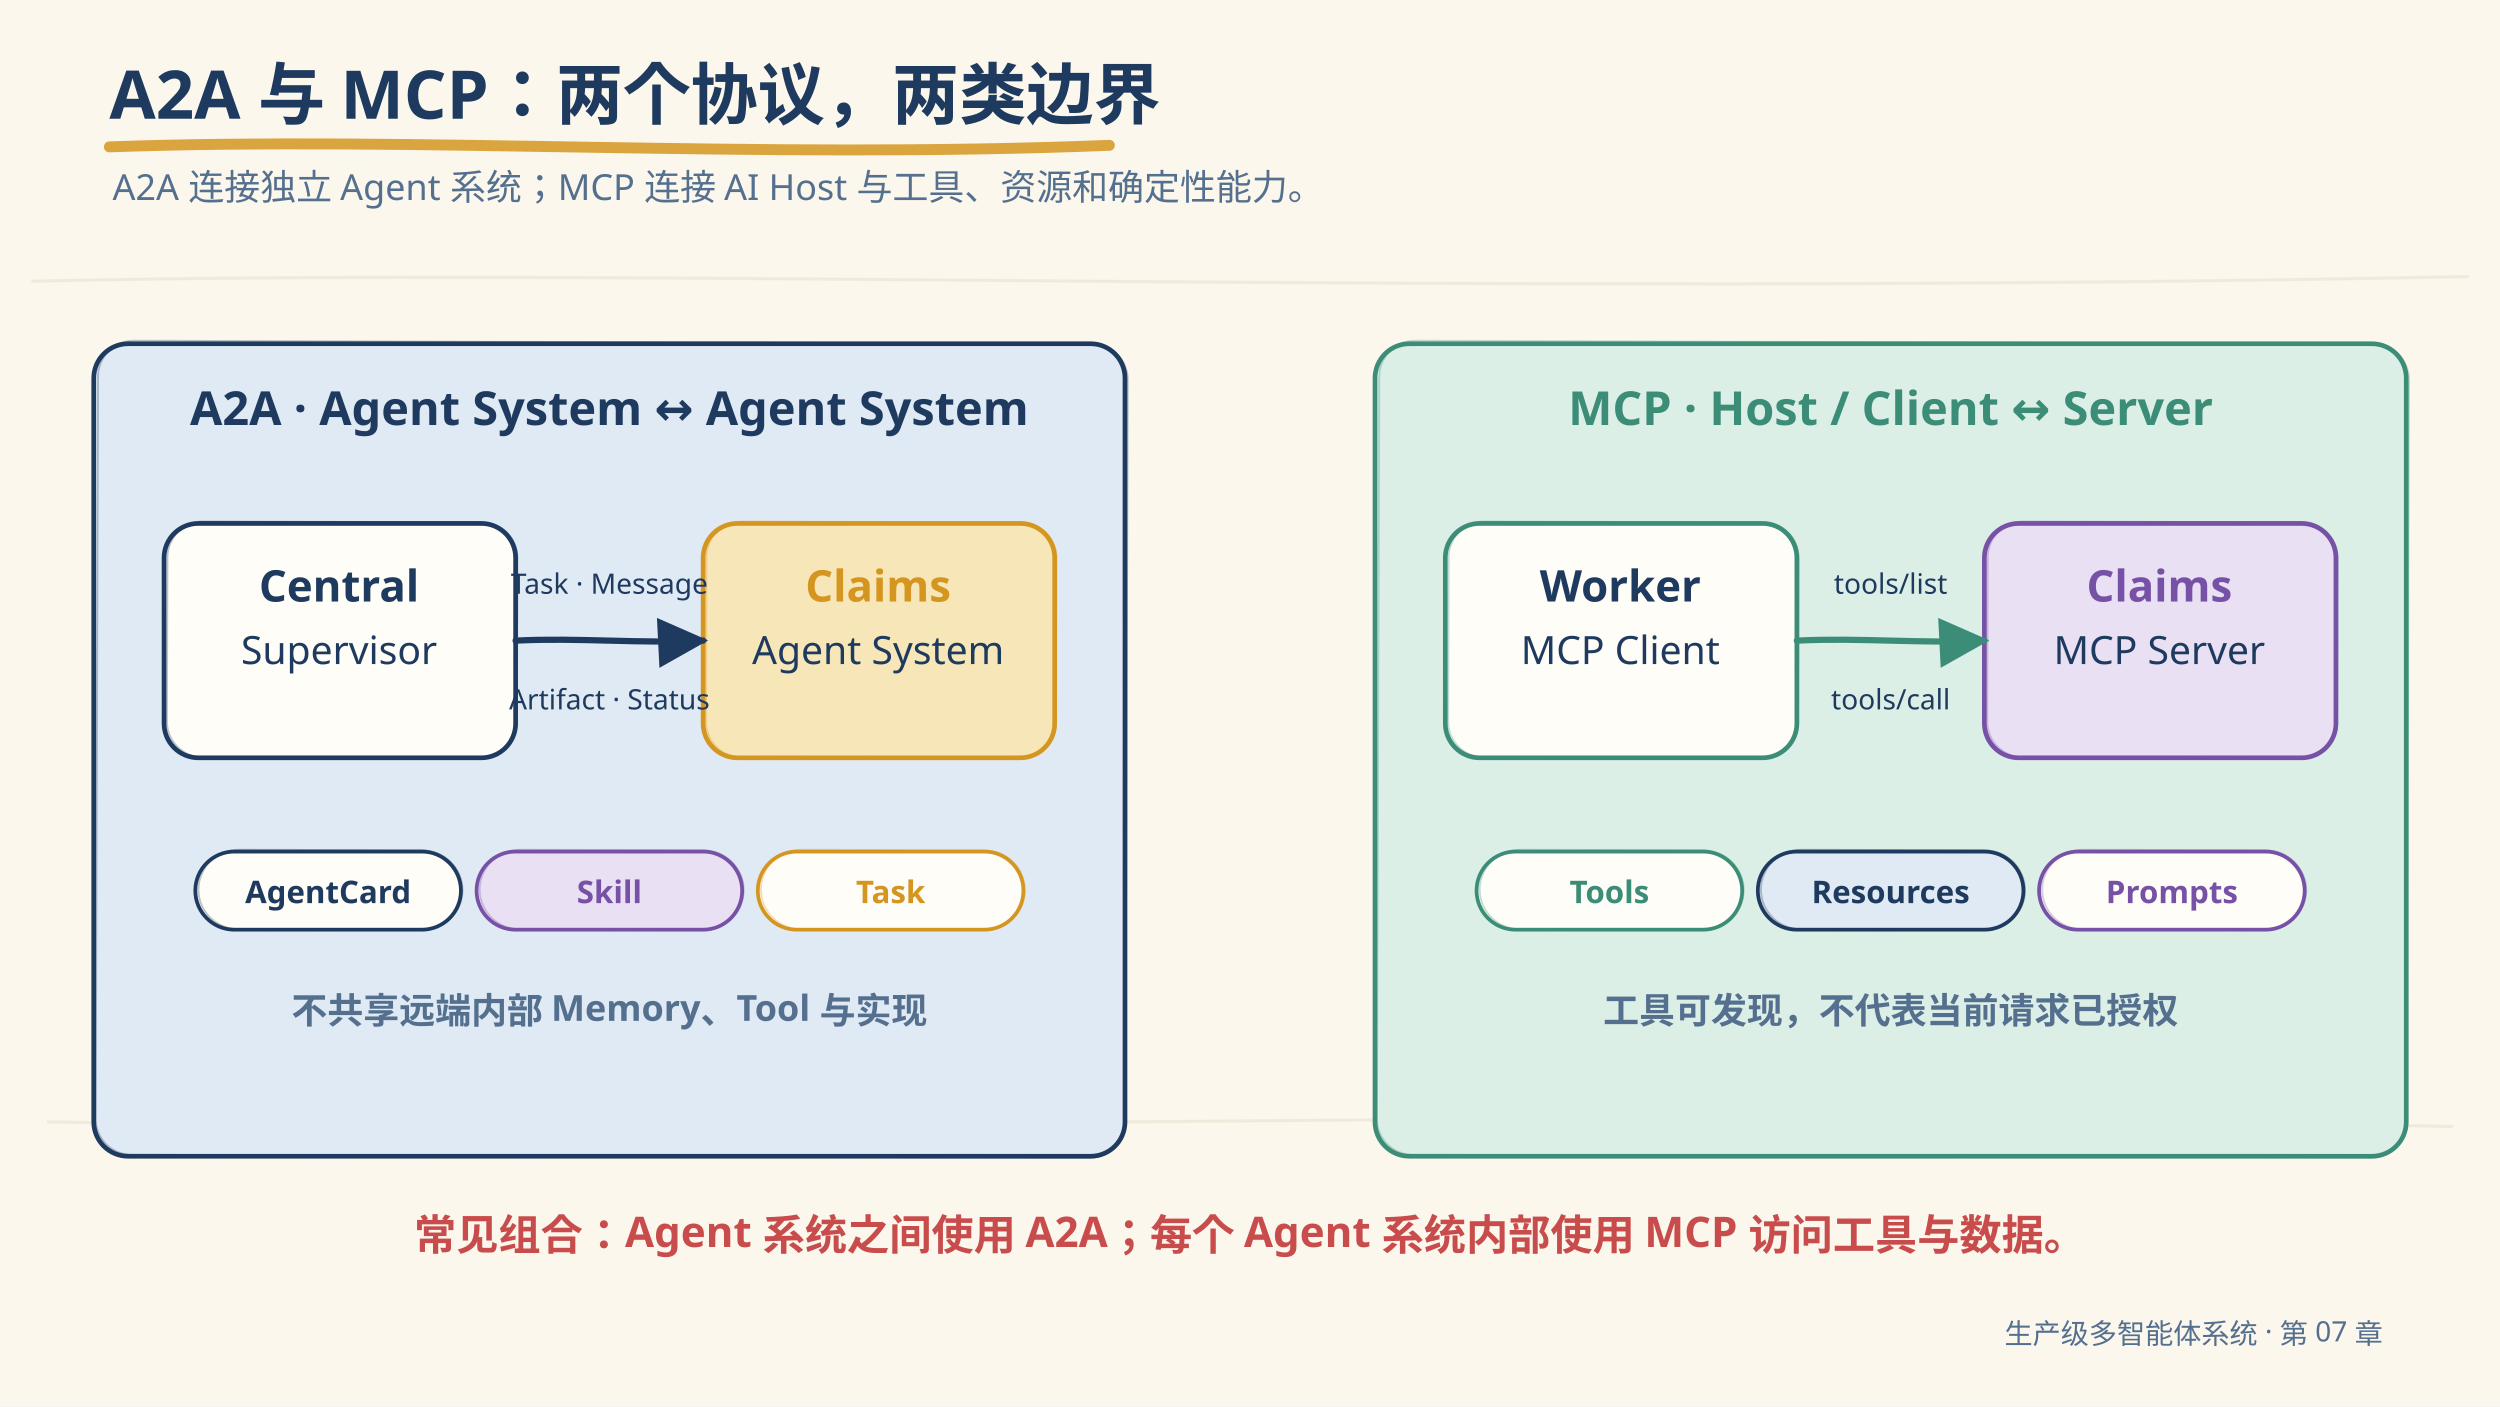
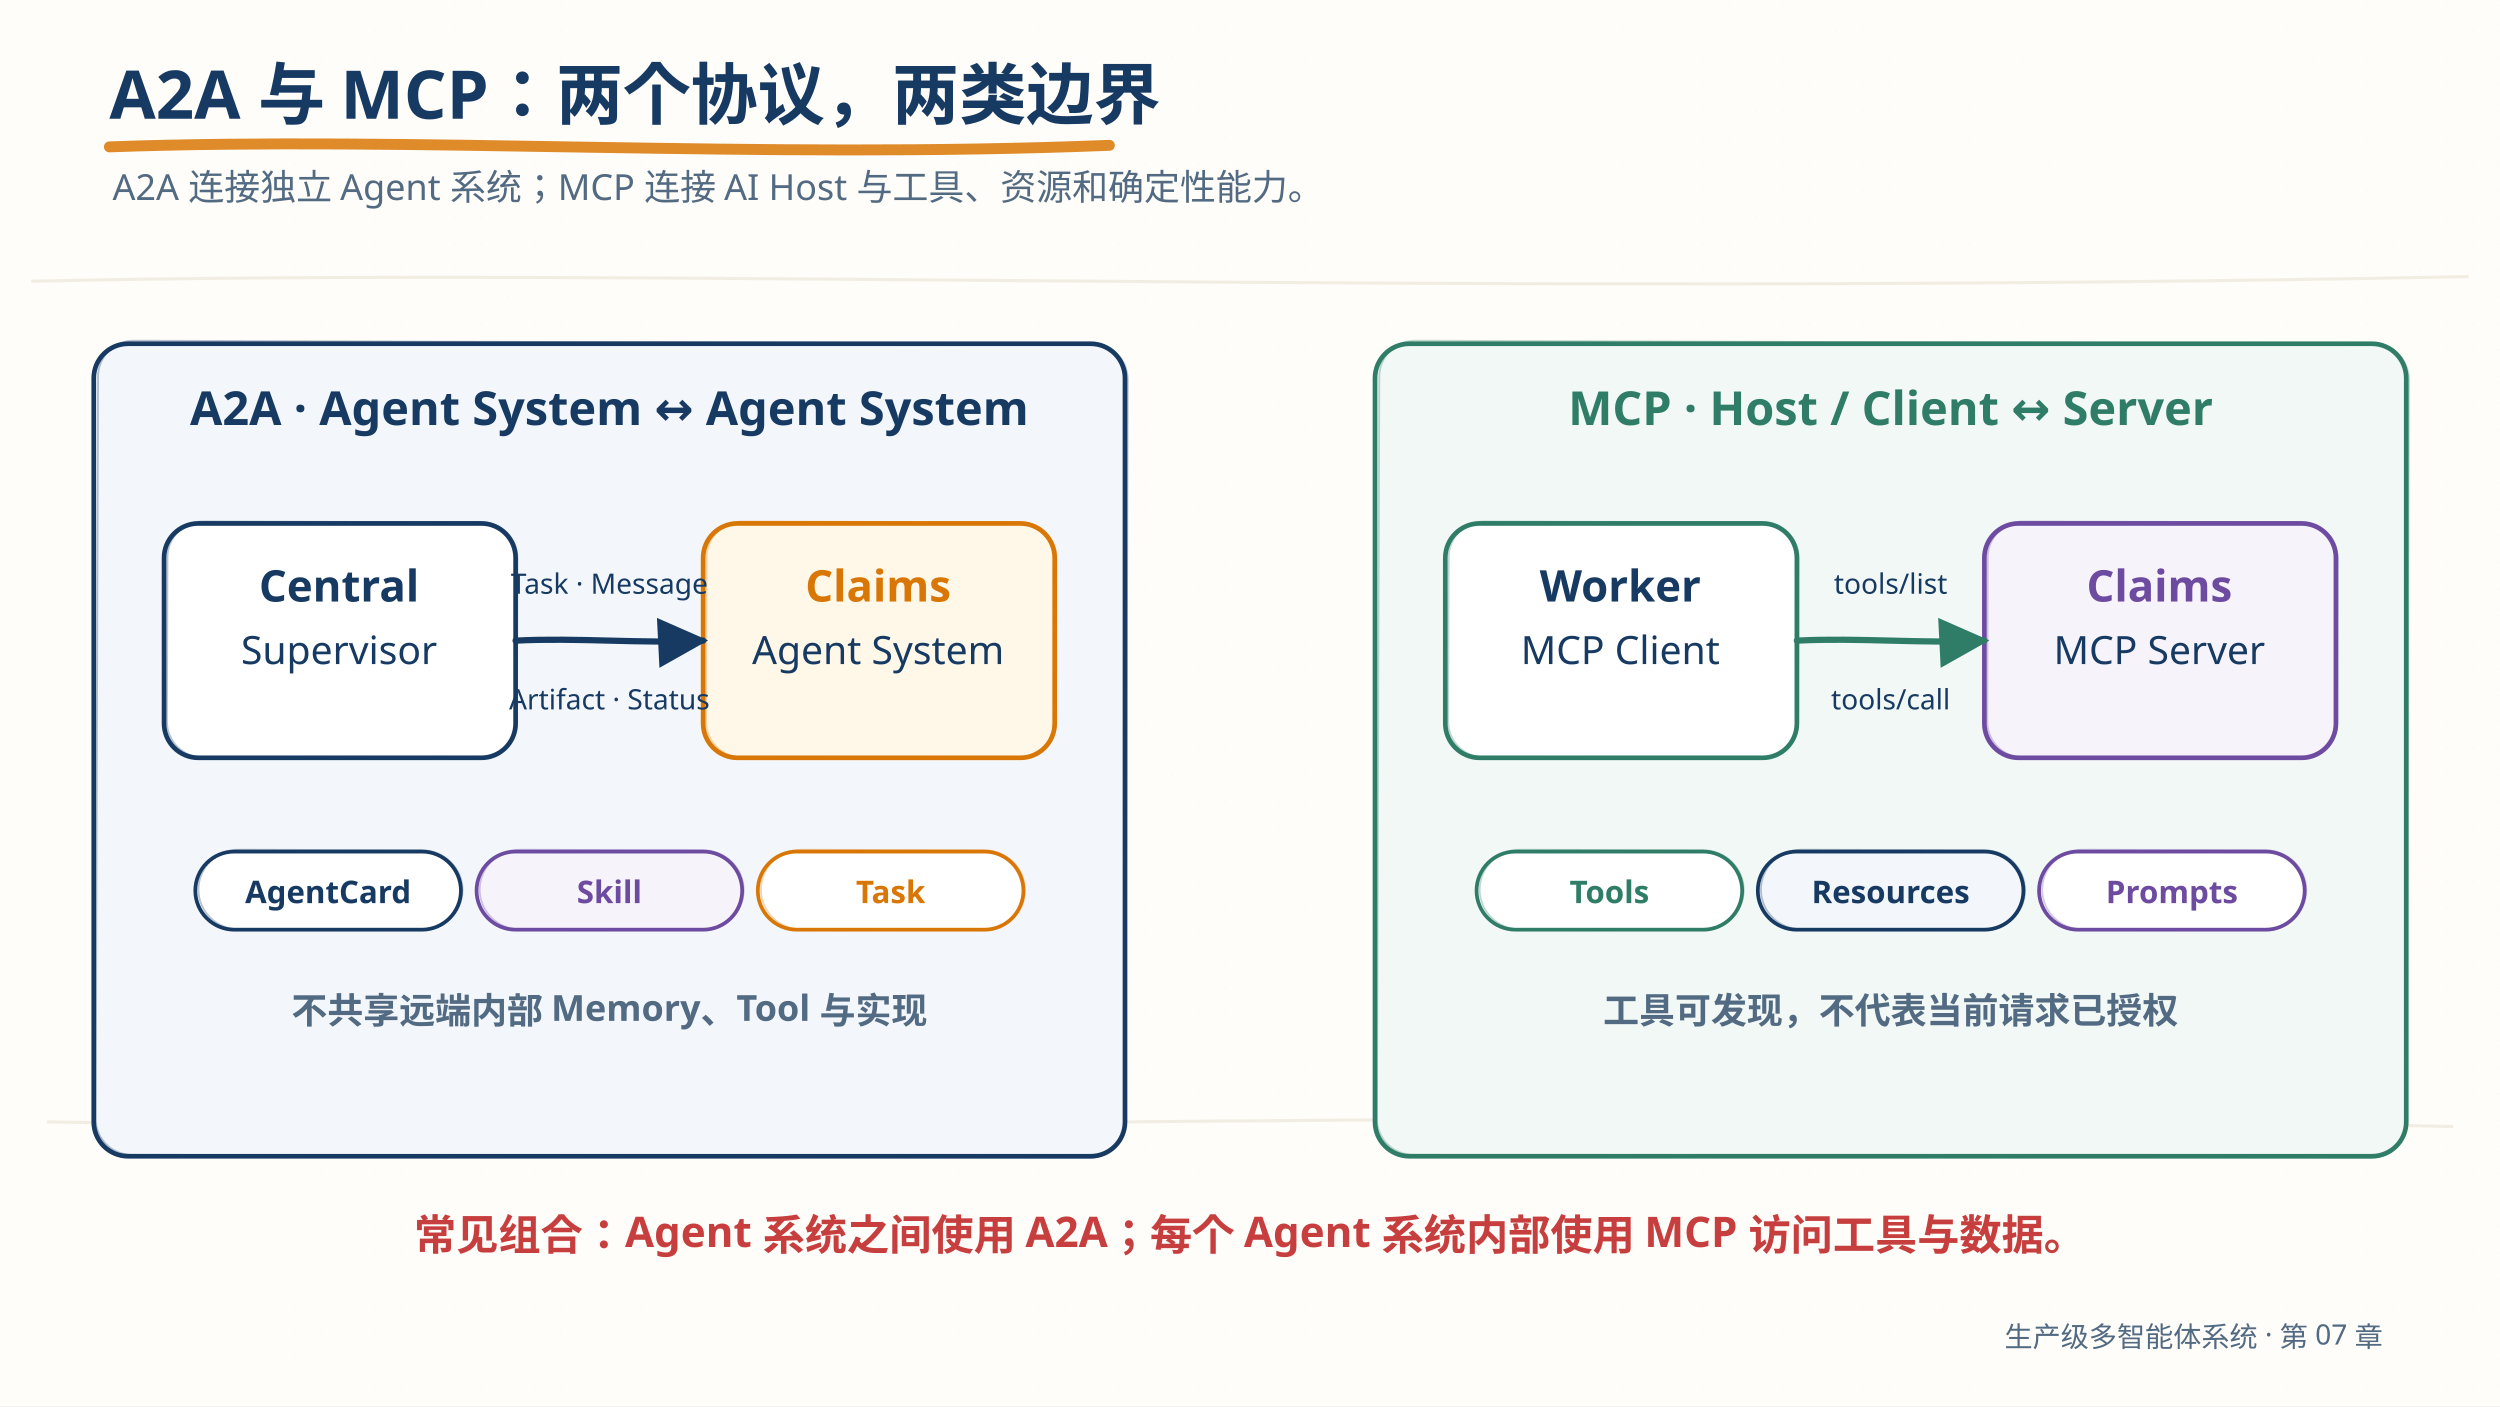
- <svg xmlns="http://www.w3.org/2000/svg" width="1600" height="900" viewBox="0 0 1600 900" role="img">
+ <svg xmlns="http://www.w3.org/2000/svg" width="1600" height="900" viewBox="0 0 1600 900" role="img" focusable="false" data-whiteboard-version="3">
  <defs>
+     <pattern id="whiteboard-paper-dots" width="17" height="17" patternUnits="userSpaceOnUse">
+       <circle cx="2" cy="3" r=".7" fill="#d7dee7" opacity=".34" />
+       <circle cx="13" cy="11" r=".45" fill="#eadfce" opacity=".3" />
+     </pattern>
    <marker id="arrow-1e3a5f" viewBox="0 0 10 10" refX="9" refY="5" markerWidth="8" markerHeight="8" orient="auto-start-reverse">
-       <path d="M 0 0 L 10 5 L 0 10 z" fill="#1e3a5f" />
+       <path d="M 0 0 L 10 5 L 0 10 z" fill="#173a63" />
    </marker>
    <marker id="arrow-d59621" viewBox="0 0 10 10" refX="9" refY="5" markerWidth="8" markerHeight="8" orient="auto-start-reverse">
-       <path d="M 0 0 L 10 5 L 0 10 z" fill="#d59621" />
+       <path d="M 0 0 L 10 5 L 0 10 z" fill="#d97706" />
    </marker>
    <marker id="arrow-3c8d77" viewBox="0 0 10 10" refX="9" refY="5" markerWidth="8" markerHeight="8" orient="auto-start-reverse">
-       <path d="M 0 0 L 10 5 L 0 10 z" fill="#3c8d77" />
+       <path d="M 0 0 L 10 5 L 0 10 z" fill="#2f7d67" />
    </marker>
    <marker id="arrow-c94c4c" viewBox="0 0 10 10" refX="9" refY="5" markerWidth="8" markerHeight="8" orient="auto-start-reverse">
-       <path d="M 0 0 L 10 5 L 0 10 z" fill="#c94c4c" />
+       <path d="M 0 0 L 10 5 L 0 10 z" fill="#c73e3e" />
    </marker>
    <marker id="arrow-7651a6" viewBox="0 0 10 10" refX="9" refY="5" markerWidth="8" markerHeight="8" orient="auto-start-reverse">
-       <path d="M 0 0 L 10 5 L 0 10 z" fill="#7651a6" />
+       <path d="M 0 0 L 10 5 L 0 10 z" fill="#6d4ba0" />
    </marker>
    <marker id="arrow-55708f" viewBox="0 0 10 10" refX="9" refY="5" markerWidth="8" markerHeight="8" orient="auto-start-reverse">
-       <path d="M 0 0 L 10 5 L 0 10 z" fill="#55708f" />
+       <path d="M 0 0 L 10 5 L 0 10 z" fill="#526a82" />
    </marker>
  </defs>
-   <rect width="1600" height="900" fill="#fbf7ec" />
+   <rect width="1600" height="900" fill="#fffdf9" />
+   <g id="whiteboard-surface" aria-hidden="true" opacity=".22">
+     <rect width="1600" height="900" fill="url(#whiteboard-paper-dots)" />
+   </g>
  <path d="M 20 180 C 420 171, 920 190, 1580 177 M 30 718 C 530 727, 980 707, 1570 721" stroke="#e7dfce" stroke-width="2" fill="none" opacity=".52" />
-   <text x="70" y="76" font-family="'Kaiti SC','STKaiti','Noto Sans SC',sans-serif" font-size="43" font-weight="760" fill="#1e3a5f" text-anchor="start">
+   <text x="70" y="76" font-family="'Kaiti SC','STKaiti','Noto Sans SC',sans-serif" font-size="43" font-weight="760" fill="#173a63" text-anchor="start">
    <tspan x="70" dy="0">A2A 与 MCP：两个协议，两类边界</tspan>
  </text>
-   <path d="M 70 94 C 265 87, 485 102, 710 93" fill="none" stroke="#d59621" stroke-width="7" stroke-linecap="round" opacity=".85" />
-   <text x="72" y="128" font-family="'Kaiti SC','STKaiti','Noto Sans SC',sans-serif" font-size="23" font-weight="500" fill="#55708f" text-anchor="start">
+   <path d="M 70 94 C 265 87, 485 102, 710 93" fill="none" stroke="#d97706" stroke-width="7" stroke-linecap="round" opacity=".85" />
+   <text x="72" y="128" font-family="'Kaiti SC','STKaiti','Noto Sans SC',sans-serif" font-size="23" font-weight="500" fill="#526a82" text-anchor="start">
    <tspan x="72" dy="0">A2A 连接独立 Agent 系统；MCP 连接 AI Host 与工具、资源和确定性能力。</tspan>
  </text>
-   <rect x="60" y="220" width="660" height="520" rx="22" fill="#dfeaf4" stroke="#1e3a5f" stroke-width="3" />
-   <rect x="62" y="219" width="659" height="521" rx="23" fill="none" stroke="#1e3a5f" stroke-width="1.2" opacity=".3" transform="rotate(.18 390 480)" />
-   <text x="390" y="272" font-family="'Kaiti SC','STKaiti','Noto Sans SC',sans-serif" font-size="30" font-weight="760" fill="#1e3a5f" text-anchor="middle">
+   <rect x="60" y="220" width="660" height="520" rx="22" fill="#f3f7fb" stroke="#173a63" stroke-width="3" />
+   <rect x="62" y="219" width="659" height="521" rx="23" fill="none" stroke="#173a63" stroke-width="1.2" opacity=".3" transform="rotate(.18 390 480)" />
+   <text x="390" y="272" font-family="'Kaiti SC','STKaiti','Noto Sans SC',sans-serif" font-size="30" font-weight="760" fill="#173a63" text-anchor="middle">
    <tspan x="390" dy="0">A2A · Agent System ↔ Agent System</tspan>
  </text>
-   <rect x="105" y="335" width="225" height="150" rx="22" fill="#fffdf7" stroke="#1e3a5f" stroke-width="3" />
-   <rect x="107" y="334" width="224" height="151" rx="23" fill="none" stroke="#1e3a5f" stroke-width="1.2" opacity=".3" transform="rotate(.18 217.5 410)" />
-   <text x="217" y="385" font-family="'Kaiti SC','STKaiti','Noto Sans SC',sans-serif" font-size="28" font-weight="720" fill="#1e3a5f" text-anchor="middle">
+   <rect x="105" y="335" width="225" height="150" rx="22" fill="#ffffff" stroke="#173a63" stroke-width="3" />
+   <rect x="107" y="334" width="224" height="151" rx="23" fill="none" stroke="#173a63" stroke-width="1.2" opacity=".3" transform="rotate(.18 217.5 410)" />
+   <text x="217" y="385" font-family="'Kaiti SC','STKaiti','Noto Sans SC',sans-serif" font-size="28" font-weight="720" fill="#173a63" text-anchor="middle">
    <tspan x="217" dy="0">Central</tspan>
  </text>
-   <text x="217" y="425" font-family="'Kaiti SC','STKaiti','Noto Sans SC',sans-serif" font-size="25" font-weight="500" fill="#1e3a5f" text-anchor="middle">
+   <text x="217" y="425" font-family="'Kaiti SC','STKaiti','Noto Sans SC',sans-serif" font-size="25" font-weight="500" fill="#173a63" text-anchor="middle">
    <tspan x="217" dy="0">Supervisor</tspan>
  </text>
-   <rect x="450" y="335" width="225" height="150" rx="22" fill="#f7e7b8" stroke="#d59621" stroke-width="3" />
-   <rect x="452" y="334" width="224" height="151" rx="23" fill="none" stroke="#d59621" stroke-width="1.2" opacity=".3" transform="rotate(.18 562.5 410)" />
-   <text x="562" y="385" font-family="'Kaiti SC','STKaiti','Noto Sans SC',sans-serif" font-size="28" font-weight="720" fill="#d59621" text-anchor="middle">
+   <rect x="450" y="335" width="225" height="150" rx="22" fill="#fff8e8" stroke="#d97706" stroke-width="3" />
+   <rect x="452" y="334" width="224" height="151" rx="23" fill="none" stroke="#d97706" stroke-width="1.2" opacity=".3" transform="rotate(.18 562.5 410)" />
+   <text x="562" y="385" font-family="'Kaiti SC','STKaiti','Noto Sans SC',sans-serif" font-size="28" font-weight="720" fill="#d97706" text-anchor="middle">
    <tspan x="562" dy="0">Claims</tspan>
  </text>
-   <text x="562" y="425" font-family="'Kaiti SC','STKaiti','Noto Sans SC',sans-serif" font-size="25" font-weight="500" fill="#1e3a5f" text-anchor="middle">
+   <text x="562" y="425" font-family="'Kaiti SC','STKaiti','Noto Sans SC',sans-serif" font-size="25" font-weight="500" fill="#173a63" text-anchor="middle">
    <tspan x="562" dy="0">Agent System</tspan>
  </text>
-   <path d="M 330 410 C 370 408, 410 412, 450 410" fill="none" stroke="#1e3a5f" stroke-width="4" stroke-linecap="round" marker-end="url(#arrow-1e3a5f)" />
-   <text x="390" y="380" font-family="'Kaiti SC','STKaiti','Noto Sans SC',sans-serif" font-size="18" font-weight="500" fill="#1e3a5f" text-anchor="middle">
+   <path d="M 330 410 C 370 408, 410 412, 450 410" fill="none" stroke="#173a63" stroke-width="4" stroke-linecap="round" marker-end="url(#arrow-1e3a5f)" />
+   <text x="390" y="380" font-family="'Kaiti SC','STKaiti','Noto Sans SC',sans-serif" font-size="18" font-weight="500" fill="#173a63" text-anchor="middle">
    <tspan x="390" dy="0">Task · Message</tspan>
  </text>
-   <text x="390" y="454" font-family="'Kaiti SC','STKaiti','Noto Sans SC',sans-serif" font-size="18" font-weight="500" fill="#1e3a5f" text-anchor="middle">
+   <text x="390" y="454" font-family="'Kaiti SC','STKaiti','Noto Sans SC',sans-serif" font-size="18" font-weight="500" fill="#173a63" text-anchor="middle">
    <tspan x="390" dy="0">Artifact · Status</tspan>
  </text>
-   <rect x="125" y="545" width="170" height="50" rx="25" fill="#fffdf7" stroke="#1e3a5f" stroke-width="2.4" />
-   <rect x="127" y="544" width="169" height="51" rx="26" fill="none" stroke="#1e3a5f" stroke-width="1.2" opacity=".3" transform="rotate(.18 210 570)" />
-   <text x="210" y="578" font-family="'Kaiti SC','STKaiti','Noto Sans SC',sans-serif" font-size="20" font-weight="700" fill="#1e3a5f" text-anchor="middle">
+   <rect x="125" y="545" width="170" height="50" rx="25" fill="#ffffff" stroke="#173a63" stroke-width="2.4" />
+   <rect x="127" y="544" width="169" height="51" rx="26" fill="none" stroke="#173a63" stroke-width="1.2" opacity=".3" transform="rotate(.18 210 570)" />
+   <text x="210" y="578" font-family="'Kaiti SC','STKaiti','Noto Sans SC',sans-serif" font-size="20" font-weight="700" fill="#173a63" text-anchor="middle">
    <tspan x="210" dy="0">AgentCard</tspan>
  </text>
-   <rect x="305" y="545" width="170" height="50" rx="25" fill="#e9e0f4" stroke="#7651a6" stroke-width="2.4" />
-   <rect x="307" y="544" width="169" height="51" rx="26" fill="none" stroke="#7651a6" stroke-width="1.2" opacity=".3" transform="rotate(.18 390 570)" />
-   <text x="390" y="578" font-family="'Kaiti SC','STKaiti','Noto Sans SC',sans-serif" font-size="20" font-weight="700" fill="#7651a6" text-anchor="middle">
+   <rect x="305" y="545" width="170" height="50" rx="25" fill="#f7f3fb" stroke="#6d4ba0" stroke-width="2.4" />
+   <rect x="307" y="544" width="169" height="51" rx="26" fill="none" stroke="#6d4ba0" stroke-width="1.2" opacity=".3" transform="rotate(.18 390 570)" />
+   <text x="390" y="578" font-family="'Kaiti SC','STKaiti','Noto Sans SC',sans-serif" font-size="20" font-weight="700" fill="#6d4ba0" text-anchor="middle">
    <tspan x="390" dy="0">Skill</tspan>
  </text>
-   <rect x="485" y="545" width="170" height="50" rx="25" fill="#fffdf7" stroke="#d59621" stroke-width="2.4" />
-   <rect x="487" y="544" width="169" height="51" rx="26" fill="none" stroke="#d59621" stroke-width="1.2" opacity=".3" transform="rotate(.18 570 570)" />
-   <text x="570" y="578" font-family="'Kaiti SC','STKaiti','Noto Sans SC',sans-serif" font-size="20" font-weight="700" fill="#d59621" text-anchor="middle">
+   <rect x="485" y="545" width="170" height="50" rx="25" fill="#ffffff" stroke="#d97706" stroke-width="2.4" />
+   <rect x="487" y="544" width="169" height="51" rx="26" fill="none" stroke="#d97706" stroke-width="1.2" opacity=".3" transform="rotate(.18 570 570)" />
+   <text x="570" y="578" font-family="'Kaiti SC','STKaiti','Noto Sans SC',sans-serif" font-size="20" font-weight="700" fill="#d97706" text-anchor="middle">
    <tspan x="570" dy="0">Task</tspan>
  </text>
-   <text x="390" y="655" font-family="'Kaiti SC','STKaiti','Noto Sans SC',sans-serif" font-size="23" font-weight="650" fill="#55708f" text-anchor="middle">
+   <text x="390" y="655" font-family="'Kaiti SC','STKaiti','Noto Sans SC',sans-serif" font-size="23" font-weight="650" fill="#526a82" text-anchor="middle">
    <tspan x="390" dy="0">不共享远端内部 Memory、Tool 与实现</tspan>
  </text>
-   <rect x="880" y="220" width="660" height="520" rx="22" fill="#dcefe7" stroke="#3c8d77" stroke-width="3" />
-   <rect x="882" y="219" width="659" height="521" rx="23" fill="none" stroke="#3c8d77" stroke-width="1.2" opacity=".3" transform="rotate(.18 1210 480)" />
-   <text x="1210" y="272" font-family="'Kaiti SC','STKaiti','Noto Sans SC',sans-serif" font-size="30" font-weight="760" fill="#3c8d77" text-anchor="middle">
+   <rect x="880" y="220" width="660" height="520" rx="22" fill="#f1f8f5" stroke="#2f7d67" stroke-width="3" />
+   <rect x="882" y="219" width="659" height="521" rx="23" fill="none" stroke="#2f7d67" stroke-width="1.2" opacity=".3" transform="rotate(.18 1210 480)" />
+   <text x="1210" y="272" font-family="'Kaiti SC','STKaiti','Noto Sans SC',sans-serif" font-size="30" font-weight="760" fill="#2f7d67" text-anchor="middle">
    <tspan x="1210" dy="0">MCP · Host / Client ↔ Server</tspan>
  </text>
-   <rect x="925" y="335" width="225" height="150" rx="22" fill="#fffdf7" stroke="#3c8d77" stroke-width="3" />
-   <rect x="927" y="334" width="224" height="151" rx="23" fill="none" stroke="#3c8d77" stroke-width="1.2" opacity=".3" transform="rotate(.18 1037.5 410)" />
-   <text x="1037" y="385" font-family="'Kaiti SC','STKaiti','Noto Sans SC',sans-serif" font-size="28" font-weight="720" fill="#1e3a5f" text-anchor="middle">
+   <rect x="925" y="335" width="225" height="150" rx="22" fill="#ffffff" stroke="#2f7d67" stroke-width="3" />
+   <rect x="927" y="334" width="224" height="151" rx="23" fill="none" stroke="#2f7d67" stroke-width="1.2" opacity=".3" transform="rotate(.18 1037.5 410)" />
+   <text x="1037" y="385" font-family="'Kaiti SC','STKaiti','Noto Sans SC',sans-serif" font-size="28" font-weight="720" fill="#173a63" text-anchor="middle">
    <tspan x="1037" dy="0">Worker</tspan>
  </text>
-   <text x="1037" y="425" font-family="'Kaiti SC','STKaiti','Noto Sans SC',sans-serif" font-size="25" font-weight="500" fill="#1e3a5f" text-anchor="middle">
+   <text x="1037" y="425" font-family="'Kaiti SC','STKaiti','Noto Sans SC',sans-serif" font-size="25" font-weight="500" fill="#173a63" text-anchor="middle">
    <tspan x="1037" dy="0">MCP Client</tspan>
  </text>
-   <rect x="1270" y="335" width="225" height="150" rx="22" fill="#e9e0f4" stroke="#7651a6" stroke-width="3" />
-   <rect x="1272" y="334" width="224" height="151" rx="23" fill="none" stroke="#7651a6" stroke-width="1.2" opacity=".3" transform="rotate(.18 1382.5 410)" />
-   <text x="1382" y="385" font-family="'Kaiti SC','STKaiti','Noto Sans SC',sans-serif" font-size="28" font-weight="720" fill="#7651a6" text-anchor="middle">
+   <rect x="1270" y="335" width="225" height="150" rx="22" fill="#f7f3fb" stroke="#6d4ba0" stroke-width="3" />
+   <rect x="1272" y="334" width="224" height="151" rx="23" fill="none" stroke="#6d4ba0" stroke-width="1.2" opacity=".3" transform="rotate(.18 1382.5 410)" />
+   <text x="1382" y="385" font-family="'Kaiti SC','STKaiti','Noto Sans SC',sans-serif" font-size="28" font-weight="720" fill="#6d4ba0" text-anchor="middle">
    <tspan x="1382" dy="0">Claims</tspan>
  </text>
-   <text x="1382" y="425" font-family="'Kaiti SC','STKaiti','Noto Sans SC',sans-serif" font-size="25" font-weight="500" fill="#1e3a5f" text-anchor="middle">
+   <text x="1382" y="425" font-family="'Kaiti SC','STKaiti','Noto Sans SC',sans-serif" font-size="25" font-weight="500" fill="#173a63" text-anchor="middle">
    <tspan x="1382" dy="0">MCP Server</tspan>
  </text>
-   <path d="M 1150 410 C 1190 408, 1230 412, 1270 410" fill="none" stroke="#3c8d77" stroke-width="4" stroke-linecap="round" marker-end="url(#arrow-3c8d77)" />
-   <text x="1210" y="380" font-family="'Kaiti SC','STKaiti','Noto Sans SC',sans-serif" font-size="18" font-weight="500" fill="#1e3a5f" text-anchor="middle">
+   <path d="M 1150 410 C 1190 408, 1230 412, 1270 410" fill="none" stroke="#2f7d67" stroke-width="4" stroke-linecap="round" marker-end="url(#arrow-3c8d77)" />
+   <text x="1210" y="380" font-family="'Kaiti SC','STKaiti','Noto Sans SC',sans-serif" font-size="18" font-weight="500" fill="#173a63" text-anchor="middle">
    <tspan x="1210" dy="0">tools/list</tspan>
  </text>
-   <text x="1210" y="454" font-family="'Kaiti SC','STKaiti','Noto Sans SC',sans-serif" font-size="18" font-weight="500" fill="#1e3a5f" text-anchor="middle">
+   <text x="1210" y="454" font-family="'Kaiti SC','STKaiti','Noto Sans SC',sans-serif" font-size="18" font-weight="500" fill="#173a63" text-anchor="middle">
    <tspan x="1210" dy="0">tools/call</tspan>
  </text>
-   <rect x="945" y="545" width="170" height="50" rx="25" fill="#fffdf7" stroke="#3c8d77" stroke-width="2.4" />
-   <rect x="947" y="544" width="169" height="51" rx="26" fill="none" stroke="#3c8d77" stroke-width="1.2" opacity=".3" transform="rotate(.18 1030 570)" />
-   <text x="1030" y="578" font-family="'Kaiti SC','STKaiti','Noto Sans SC',sans-serif" font-size="20" font-weight="700" fill="#3c8d77" text-anchor="middle">
+   <rect x="945" y="545" width="170" height="50" rx="25" fill="#ffffff" stroke="#2f7d67" stroke-width="2.4" />
+   <rect x="947" y="544" width="169" height="51" rx="26" fill="none" stroke="#2f7d67" stroke-width="1.2" opacity=".3" transform="rotate(.18 1030 570)" />
+   <text x="1030" y="578" font-family="'Kaiti SC','STKaiti','Noto Sans SC',sans-serif" font-size="20" font-weight="700" fill="#2f7d67" text-anchor="middle">
    <tspan x="1030" dy="0">Tools</tspan>
  </text>
-   <rect x="1125" y="545" width="170" height="50" rx="25" fill="#dfeaf4" stroke="#1e3a5f" stroke-width="2.4" />
-   <rect x="1127" y="544" width="169" height="51" rx="26" fill="none" stroke="#1e3a5f" stroke-width="1.2" opacity=".3" transform="rotate(.18 1210 570)" />
-   <text x="1210" y="578" font-family="'Kaiti SC','STKaiti','Noto Sans SC',sans-serif" font-size="20" font-weight="700" fill="#1e3a5f" text-anchor="middle">
+   <rect x="1125" y="545" width="170" height="50" rx="25" fill="#f3f7fb" stroke="#173a63" stroke-width="2.4" />
+   <rect x="1127" y="544" width="169" height="51" rx="26" fill="none" stroke="#173a63" stroke-width="1.2" opacity=".3" transform="rotate(.18 1210 570)" />
+   <text x="1210" y="578" font-family="'Kaiti SC','STKaiti','Noto Sans SC',sans-serif" font-size="20" font-weight="700" fill="#173a63" text-anchor="middle">
    <tspan x="1210" dy="0">Resources</tspan>
  </text>
-   <rect x="1305" y="545" width="170" height="50" rx="25" fill="#fffdf7" stroke="#7651a6" stroke-width="2.4" />
-   <rect x="1307" y="544" width="169" height="51" rx="26" fill="none" stroke="#7651a6" stroke-width="1.2" opacity=".3" transform="rotate(.18 1390 570)" />
-   <text x="1390" y="578" font-family="'Kaiti SC','STKaiti','Noto Sans SC',sans-serif" font-size="20" font-weight="700" fill="#7651a6" text-anchor="middle">
+   <rect x="1305" y="545" width="170" height="50" rx="25" fill="#ffffff" stroke="#6d4ba0" stroke-width="2.4" />
+   <rect x="1307" y="544" width="169" height="51" rx="26" fill="none" stroke="#6d4ba0" stroke-width="1.2" opacity=".3" transform="rotate(.18 1390 570)" />
+   <text x="1390" y="578" font-family="'Kaiti SC','STKaiti','Noto Sans SC',sans-serif" font-size="20" font-weight="700" fill="#6d4ba0" text-anchor="middle">
    <tspan x="1390" dy="0">Prompts</tspan>
  </text>
-   <text x="1210" y="655" font-family="'Kaiti SC','STKaiti','Noto Sans SC',sans-serif" font-size="23" font-weight="650" fill="#55708f" text-anchor="middle">
+   <text x="1210" y="655" font-family="'Kaiti SC','STKaiti','Noto Sans SC',sans-serif" font-size="23" font-weight="650" fill="#526a82" text-anchor="middle">
    <tspan x="1210" dy="0">工具可发现，不代表当前请求已授权</tspan>
  </text>
-   <text x="800" y="800" font-family="'Kaiti SC','STKaiti','Noto Sans SC',sans-serif" font-size="27" font-weight="700" fill="#c94c4c" text-anchor="middle">
+   <text x="800" y="800" font-family="'Kaiti SC','STKaiti','Noto Sans SC',sans-serif" font-size="27" font-weight="700" fill="#c73e3e" text-anchor="middle">
    <tspan x="800" dy="0">常见组合：Agent 系统之间使用 A2A；每个 Agent 系统内部使用 MCP 访问工具与数据。</tspan>
  </text>
-   <text x="1525" y="860" font-family="'Kaiti SC','STKaiti',sans-serif" font-size="18" fill="#55708f" text-anchor="end">生产级多智能体系统 · 第 07 章</text>
+   <text id="whiteboard-footer" x="1525" y="862" font-family="'Kaiti SC','STKaiti','Noto Sans SC',sans-serif" font-size="18" fill="#526a82" text-anchor="end">生产级多智能体系统 · 第 07 章</text>
</svg>
